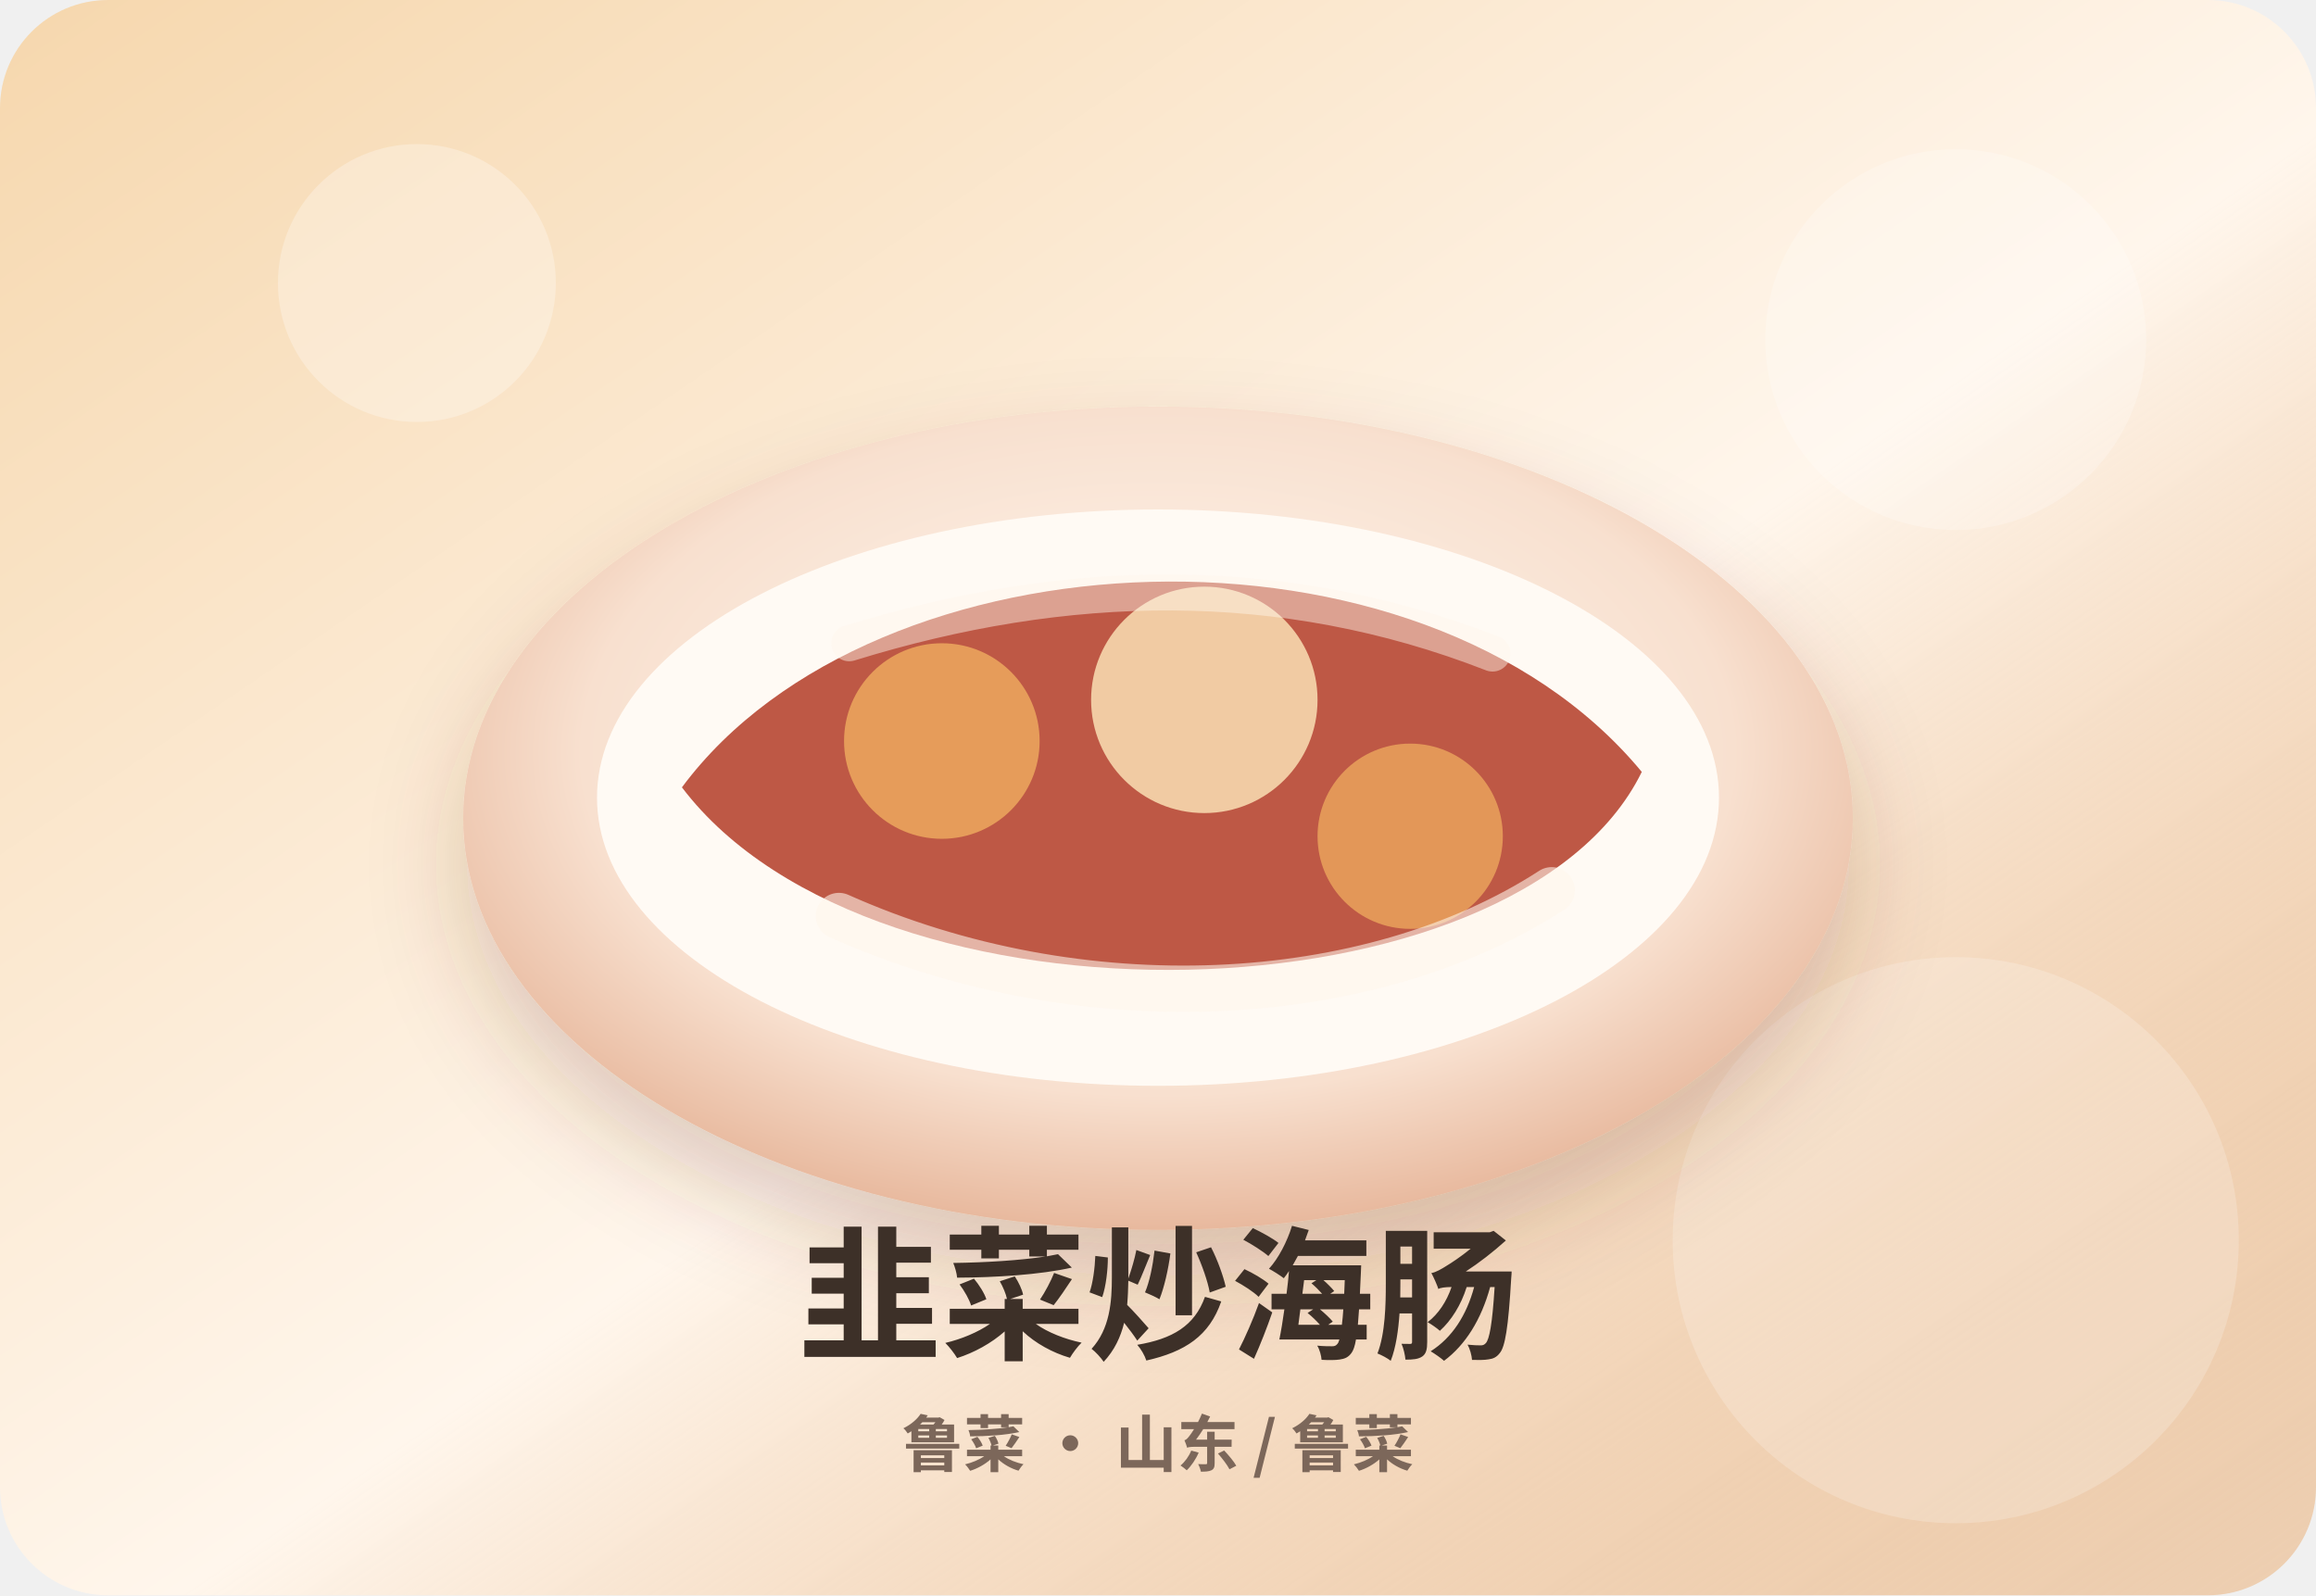
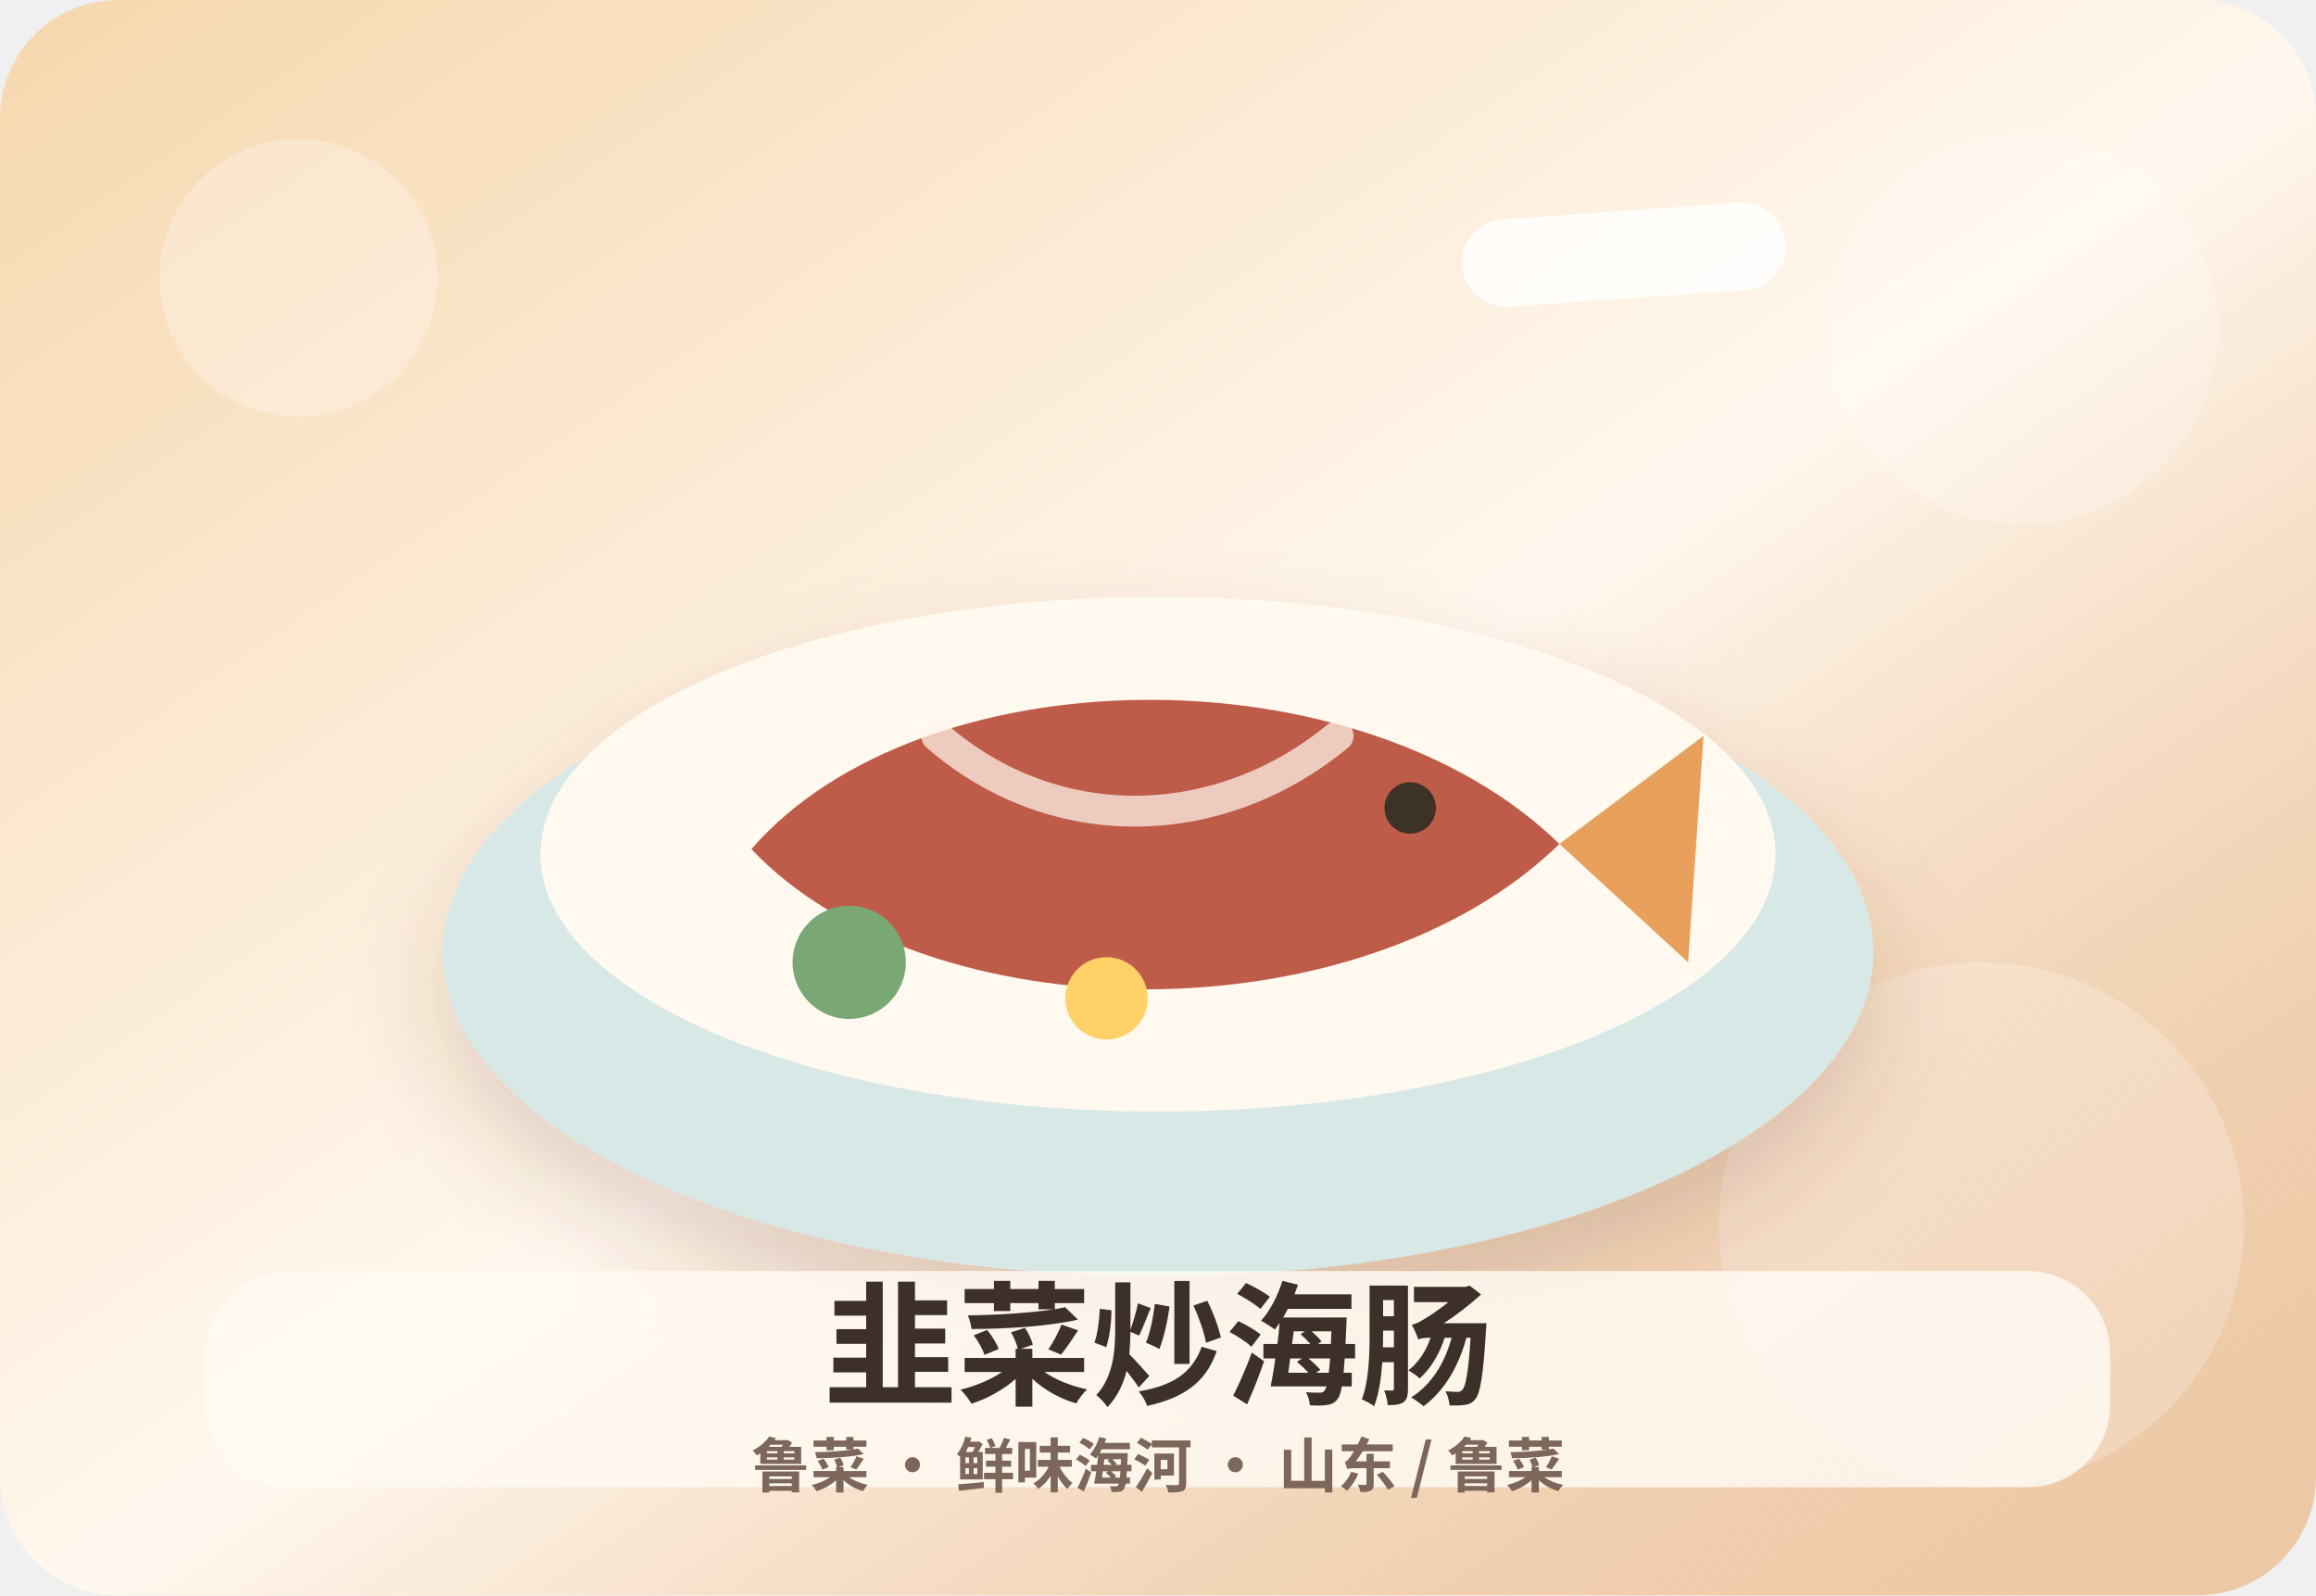
<svg xmlns="http://www.w3.org/2000/svg" width="900" height="620" viewBox="0 0 900 620">
  <defs>
    <linearGradient id="bg" x1="0" x2="1" y1="0" y2="1">
      <stop offset="0%" stop-color="#f6d7ad" />
-       <stop offset="54%" stop-color="#fff6ec" />
-       <stop offset="100%" stop-color="#e8a05b" stop-opacity="0.42" />
+       <stop offset="52%" stop-color="#fff8ef" />
+       <stop offset="100%" stop-color="#e8a05b" stop-opacity="0.5" />
    </linearGradient>
-     <radialGradient id="plate" cx="50%" cy="42%" r="58%">
-       <stop offset="0%" stop-color="#fffaf3" />
-       <stop offset="72%" stop-color="#f8e0cf" />
-       <stop offset="100%" stop-color="#e8b99e" />
-     </radialGradient>
    <filter id="shadow" x="-20%" y="-20%" width="140%" height="140%">
-       <feDropShadow dx="0" dy="18" stdDeviation="18" flood-color="#6f3d2d" flood-opacity="0.22" />
+       <feDropShadow dx="0" dy="18" stdDeviation="18" flood-color="#6f3d2d" flood-opacity="0.2" />
    </filter>
  </defs>
-   <rect width="900" height="620" rx="42" fill="url(#bg)" />
-   <circle cx="162" cy="110" r="54" fill="#ffffff" opacity="0.28" />
-   <circle cx="760" cy="132" r="74" fill="#ffffff" opacity="0.22" />
-   <circle cx="760" cy="482" r="110" fill="#ffffff" opacity="0.2" />
+   <rect width="900" height="620" rx="46" fill="url(#bg)" />
+   <circle cx="116" cy="108" r="54" fill="#ffffff" opacity="0.27" />
+   <circle cx="786" cy="128" r="76" fill="#ffffff" opacity="0.22" />
+   <circle cx="770" cy="476" r="102" fill="#ffffff" opacity="0.22" />
+   <rect x="568" y="82" width="126" height="34" rx="17" fill="#ffffff" opacity="0.82" transform="rotate(-4 631 99)" />
  <g filter="url(#shadow)">
-     <ellipse cx="450" cy="318" rx="270" ry="160" fill="url(#plate)" />
-     <ellipse cx="450" cy="310" rx="218" ry="112" fill="#fffaf4" />
-     <path d="M265 306 C340 205 552 196 638 300 C590 398 340 405 265 306Z" fill="#b84a36" opacity="0.92" />
-     <circle cx="366" cy="288" r="38" fill="#e8a05b" opacity="0.95" />
-     <circle cx="468" cy="272" r="44" fill="#f6d7ad" opacity="0.9" />
-     <circle cx="548" cy="325" r="36" fill="#e8a05b" opacity="0.88" />
-     <path d="M326 356 C420 398 532 392 603 346" fill="none" stroke="#fff6ec" stroke-width="18" stroke-linecap="round" opacity="0.58" />
-     <path d="M330 250 C414 224 498 222 580 254" fill="none" stroke="#fff6ec" stroke-width="14" stroke-linecap="round" opacity="0.46" />
+     <ellipse cx="450" cy="370" rx="278" ry="126" fill="#d7e8e7" />
+     <ellipse cx="450" cy="332" rx="240" ry="100" fill="#fff9ef" />
+     <path d="M292 330 C358 254 528 252 606 328 C528 404 360 402 292 330Z" fill="#b84a36" opacity="0.9" />
+     <circle cx="548" cy="314" r="10" fill="#3d3028" />
+     <path d="M606 328 L662 286 L656 374 Z" fill="#e8a05b" />
+     <path d="M364 286 C410 326 474 324 520 286" fill="none" stroke="#fff6ec" stroke-width="12" stroke-linecap="round" opacity="0.72" />
+     <circle cx="330" cy="374" r="22" fill="#7aa874" />
+     <circle cx="430" cy="388" r="16" fill="#ffd166" />
  </g>
  <g font-family="PingFang SC, Microsoft YaHei, Noto Sans CJK SC, Arial, sans-serif" text-anchor="middle">
-     <text x="450" y="524" font-size="56" font-weight="800" fill="#3d3028">韭菜炒海肠</text>
-     <text x="450" y="570" font-size="24" font-weight="600" fill="#7c675a">鲁菜 · 山东 / 鲁菜</text>
+     <rect x="80" y="494" width="740" height="84" rx="32" fill="#fffaf3" opacity="0.84" />
+     <text x="450" y="542" font-size="52" font-weight="800" fill="#3d3028">韭菜炒海肠</text>
+     <text x="450" y="578" font-size="23" font-weight="600" fill="#7c675a">鲁菜 · 鲜味海河 · 山东 / 鲁菜</text>
  </g>
</svg>
